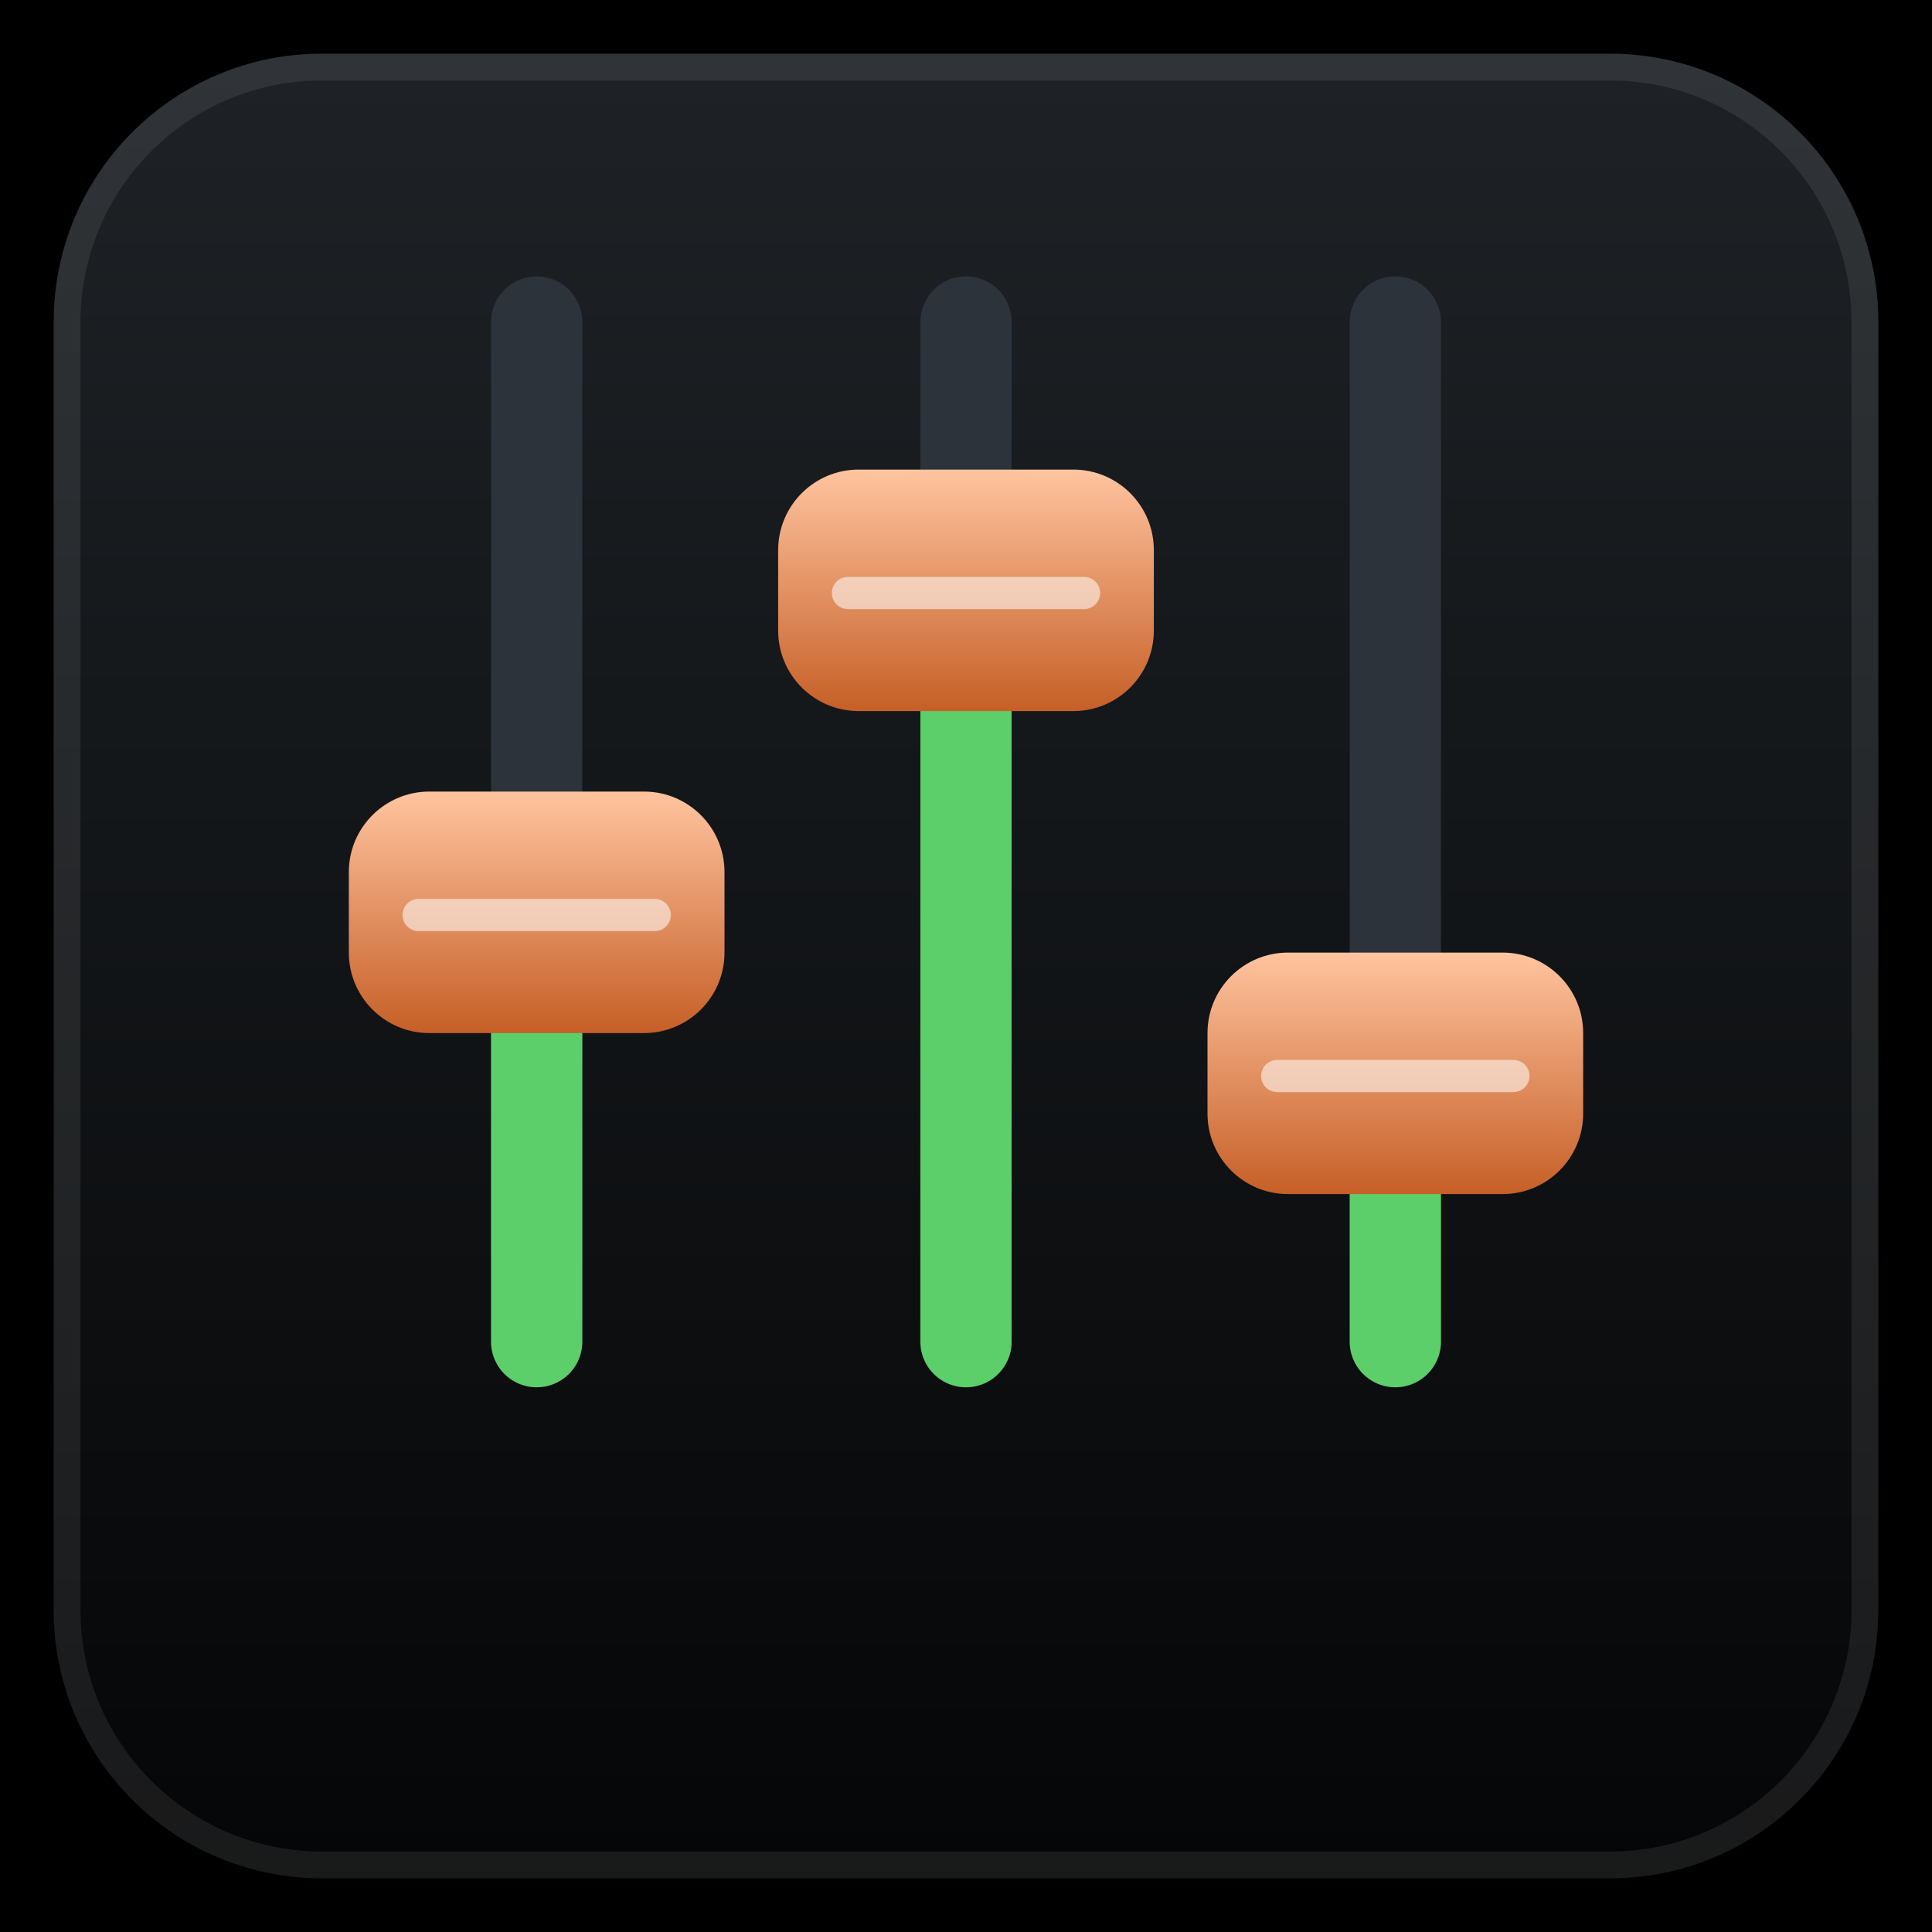
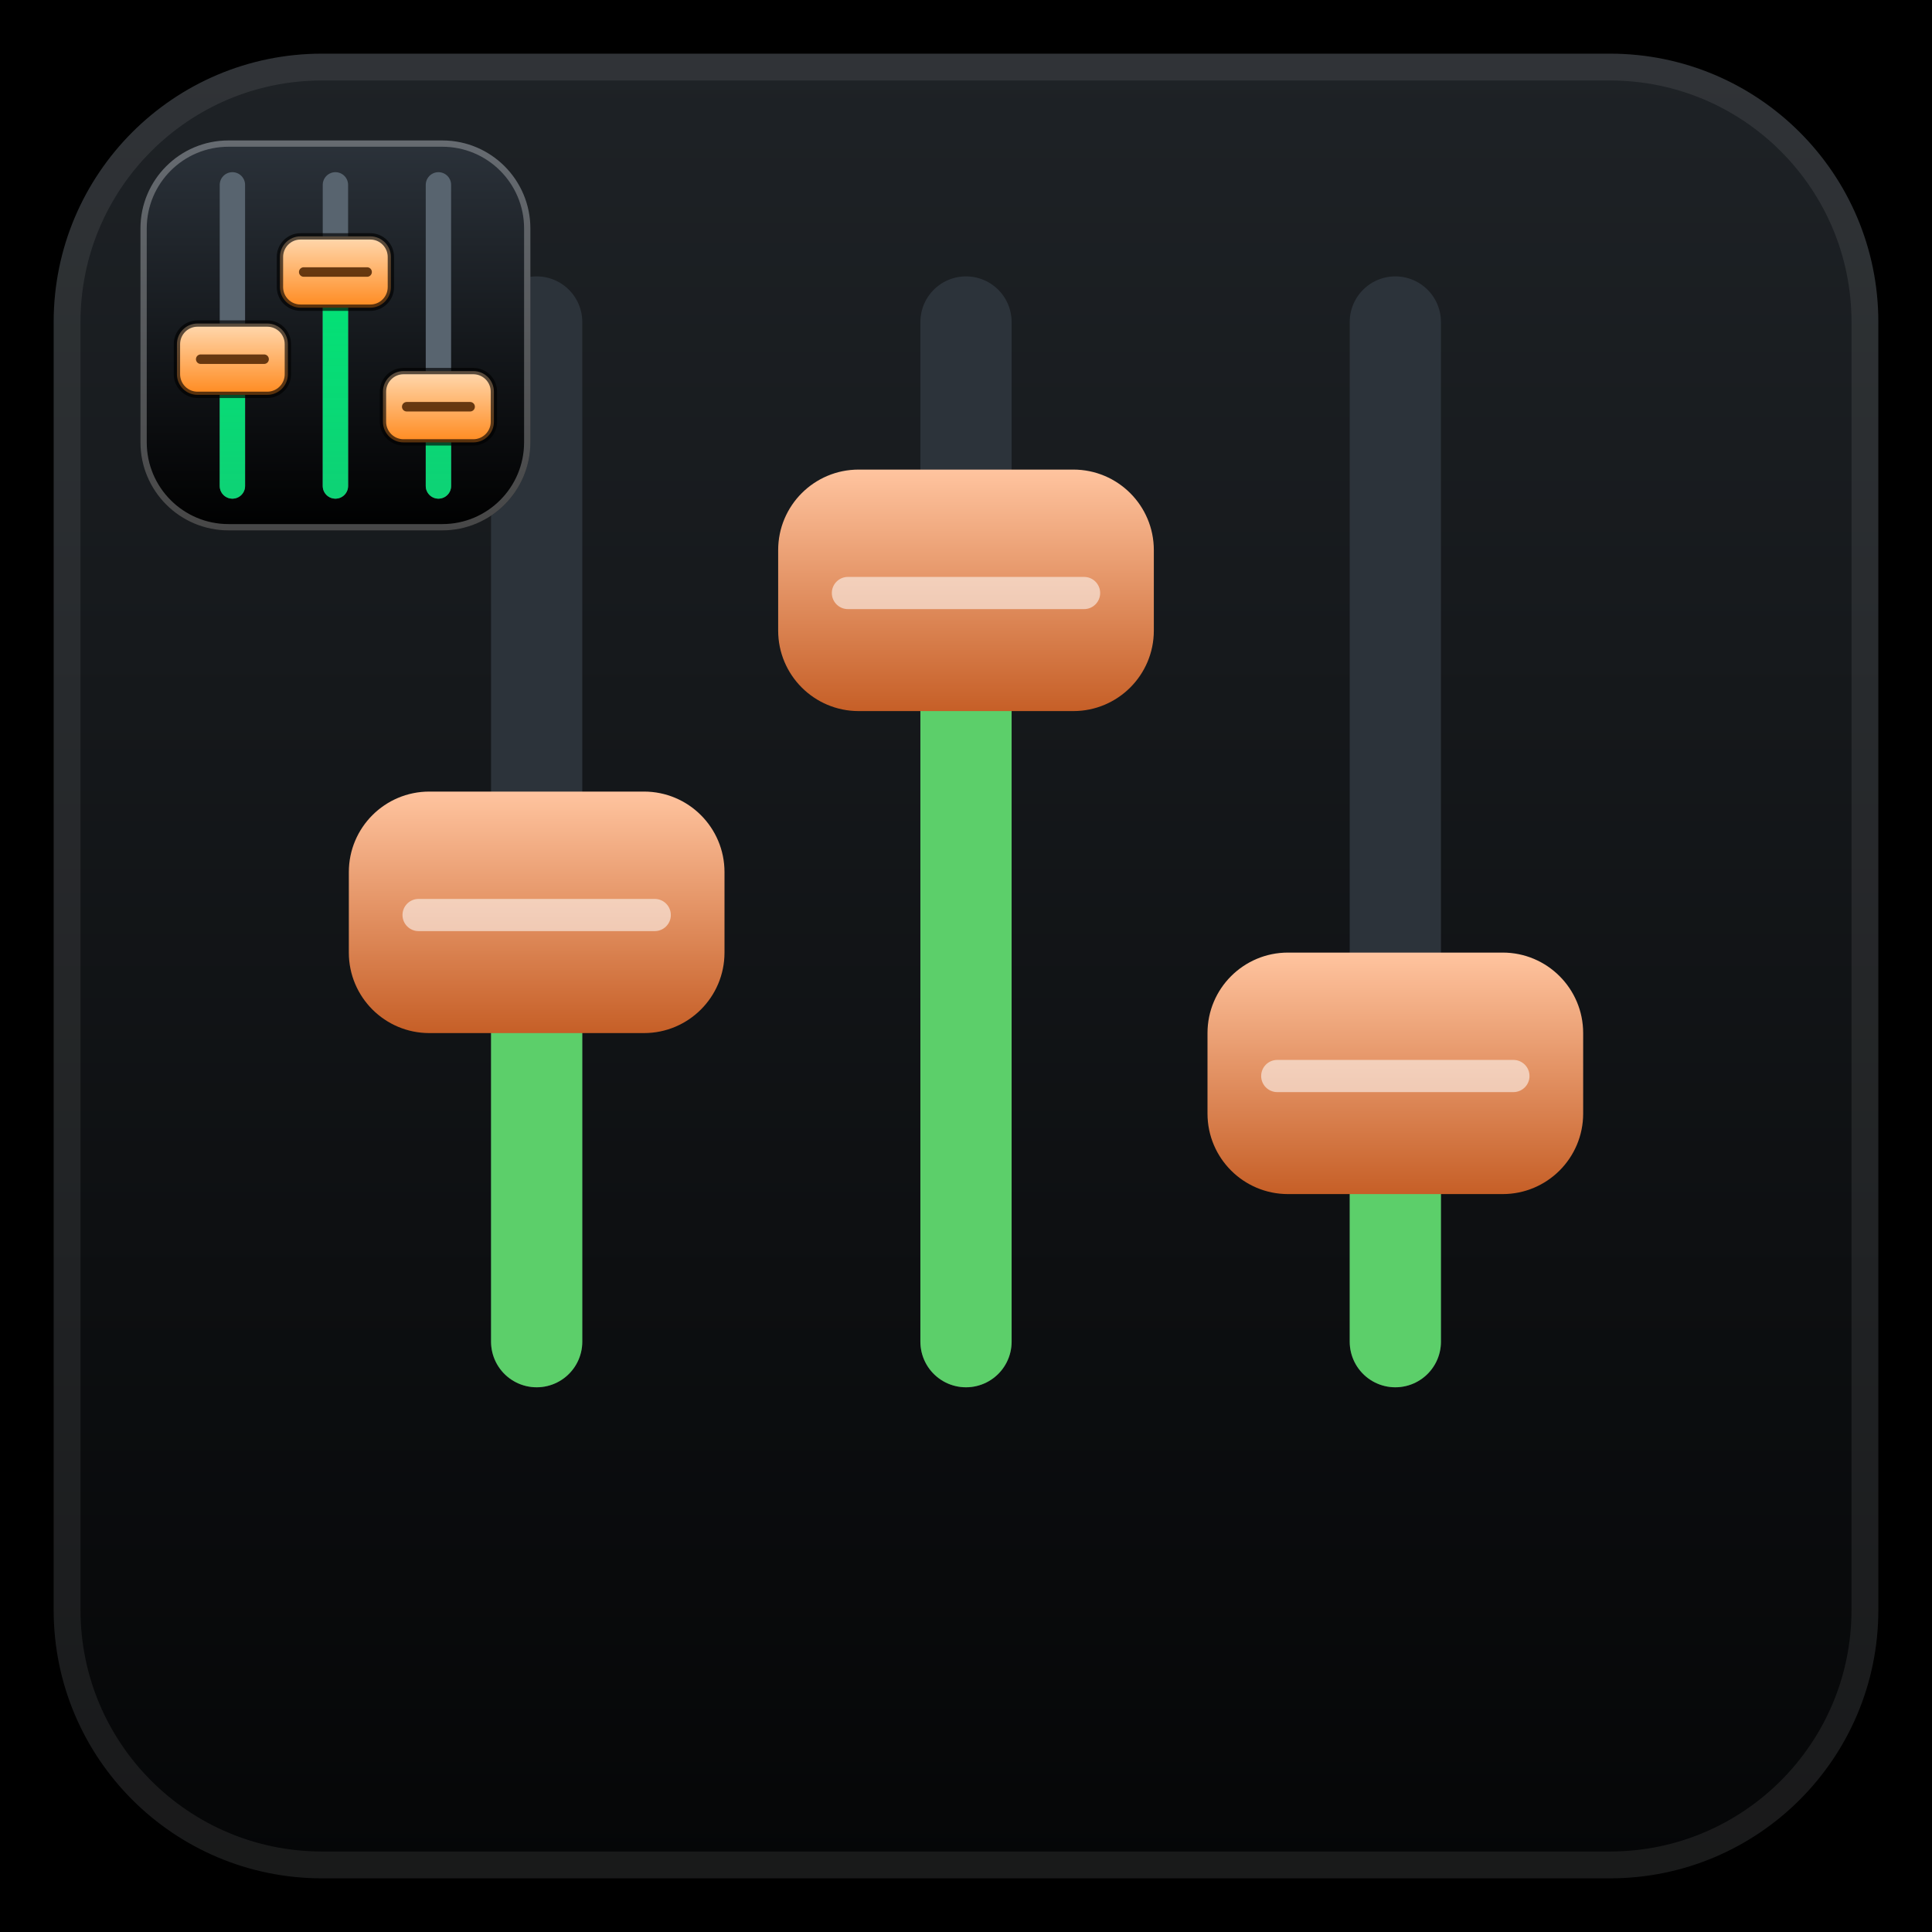
<svg xmlns="http://www.w3.org/2000/svg" viewBox="0 0 72 72" width="144" height="144">
  <defs>
    <linearGradient id="bg" x1="0" y1="0" x2="0" y2="1">
      <stop offset="0" stop-color="#1e2226" />
      <stop offset="1" stop-color="#050607" />
    </linearGradient>
    <linearGradient id="cap" x1="0" y1="0" x2="0" y2="1">
      <stop offset="0" stop-color="#ffc49f" />
      <stop offset="1" stop-color="#c65f27" />
    </linearGradient>
    <radialGradient id="glow" cx="0.5" cy="0.4" r="0.7">
      <stop offset="0" stop-color="#5ccf6a" stop-opacity="0.28" />
      <stop offset="1" stop-color="#5ccf6a" stop-opacity="0" />
    </radialGradient>
  </defs>
  <rect width="72" height="72" fill="#000" />
  <rect x="2" y="2" width="68" height="68" rx="10" fill="url(#bg)" />
  <rect x="2.5" y="2.5" width="67" height="67" rx="9.5" fill="none" stroke="#ffffff" stroke-opacity="0.08" />
  <line x1="20" y1="12" x2="20" y2="50" stroke="#2c333a" stroke-width="3.4" stroke-linecap="round" />
  <line x1="20" y1="34" x2="20" y2="50" stroke="#5ccf6a" stroke-width="3.4" stroke-linecap="round" />
  <rect x="13.0" y="29.5" width="14" height="9" rx="3" fill="url(#cap)" />
  <rect x="15.0" y="33.5" width="10" height="1.2" rx="0.6" fill="#fff" fill-opacity="0.55" />
  <line x1="36" y1="12" x2="36" y2="50" stroke="#2c333a" stroke-width="3.4" stroke-linecap="round" />
  <line x1="36" y1="22" x2="36" y2="50" stroke="#5ccf6a" stroke-width="3.4" stroke-linecap="round" />
  <rect x="29.0" y="17.5" width="14" height="9" rx="3" fill="url(#cap)" />
  <rect x="31.0" y="21.5" width="10" height="1.2" rx="0.6" fill="#fff" fill-opacity="0.55" />
  <line x1="52" y1="12" x2="52" y2="50" stroke="#2c333a" stroke-width="3.4" stroke-linecap="round" />
  <line x1="52" y1="40" x2="52" y2="50" stroke="#5ccf6a" stroke-width="3.4" stroke-linecap="round" />
  <rect x="45.0" y="35.5" width="14" height="9" rx="3" fill="url(#cap)" />
  <rect x="47.0" y="39.5" width="10" height="1.2" rx="0.6" fill="#fff" fill-opacity="0.55" />
+   <svg x="5" y="5" width="15" height="15" viewBox="0 0 64 64">
+     <defs>
+       <linearGradient id="lg-bg" x1="0" y1="0" x2="0" y2="1">
+         <stop offset="0" stop-color="#2b323a" />
+         <stop offset="1" stop-color="#000000" />
+       </linearGradient>
+       <linearGradient id="lg-cap" x1="0" y1="0" x2="0" y2="1">
+         <stop offset="0" stop-color="#ffd9b0" />
+         <stop offset="1" stop-color="#ff8a1f" />
+       </linearGradient>
+       <linearGradient id="lg-signal" gradientUnits="userSpaceOnUse" x1="0" y1="20" x2="0" y2="51">
+         <stop offset="0" stop-color="#00e676" />
+         <stop offset="1" stop-color="#00e676" stop-opacity="0.85" />
+       </linearGradient>
+     </defs>
+     <rect x="1" y="1" width="62" height="62" rx="14" fill="url(#lg-bg)" />
+     <rect x="1.5" y="1.5" width="61" height="61" rx="13.5" fill="none" stroke="#fff" stroke-opacity="0.28" />
+     <g transform="translate(32 32) scale(1.26) translate(-32 -32)">
+       <g stroke-width="3.2" stroke-linecap="round">
+         <line x1="19" y1="13" x2="19" y2="51" stroke="#58646f" />
+         <line x1="32" y1="13" x2="32" y2="51" stroke="#58646f" />
+         <line x1="45" y1="13" x2="45" y2="51" stroke="#58646f" />
+         <line x1="19" y1="35" x2="19" y2="51" stroke="url(#lg-signal)" />
+         <line x1="32" y1="24" x2="32" y2="51" stroke="url(#lg-signal)" />
+         <line x1="45" y1="41" x2="45" y2="51" stroke="url(#lg-signal)" />
+       </g>
+       <g fill="url(#lg-cap)" stroke="#000" stroke-opacity="0.65" stroke-width="0.8">
+         <rect x="12" y="30.5" width="14" height="9" rx="2.6" />
+         <rect x="25" y="19.5" width="14" height="9" rx="2.6" />
+         <rect x="38" y="36.5" width="14" height="9" rx="2.6" />
+       </g>
+       <g stroke="#4d2200" stroke-opacity="0.85" stroke-width="1.2" stroke-linecap="round">
+         <line x1="15" y1="35" x2="23" y2="35" />
+         <line x1="28" y1="24" x2="36" y2="24" />
+         <line x1="41" y1="41" x2="49" y2="41" />
+       </g>
+     </g>
+   </svg>
</svg>
